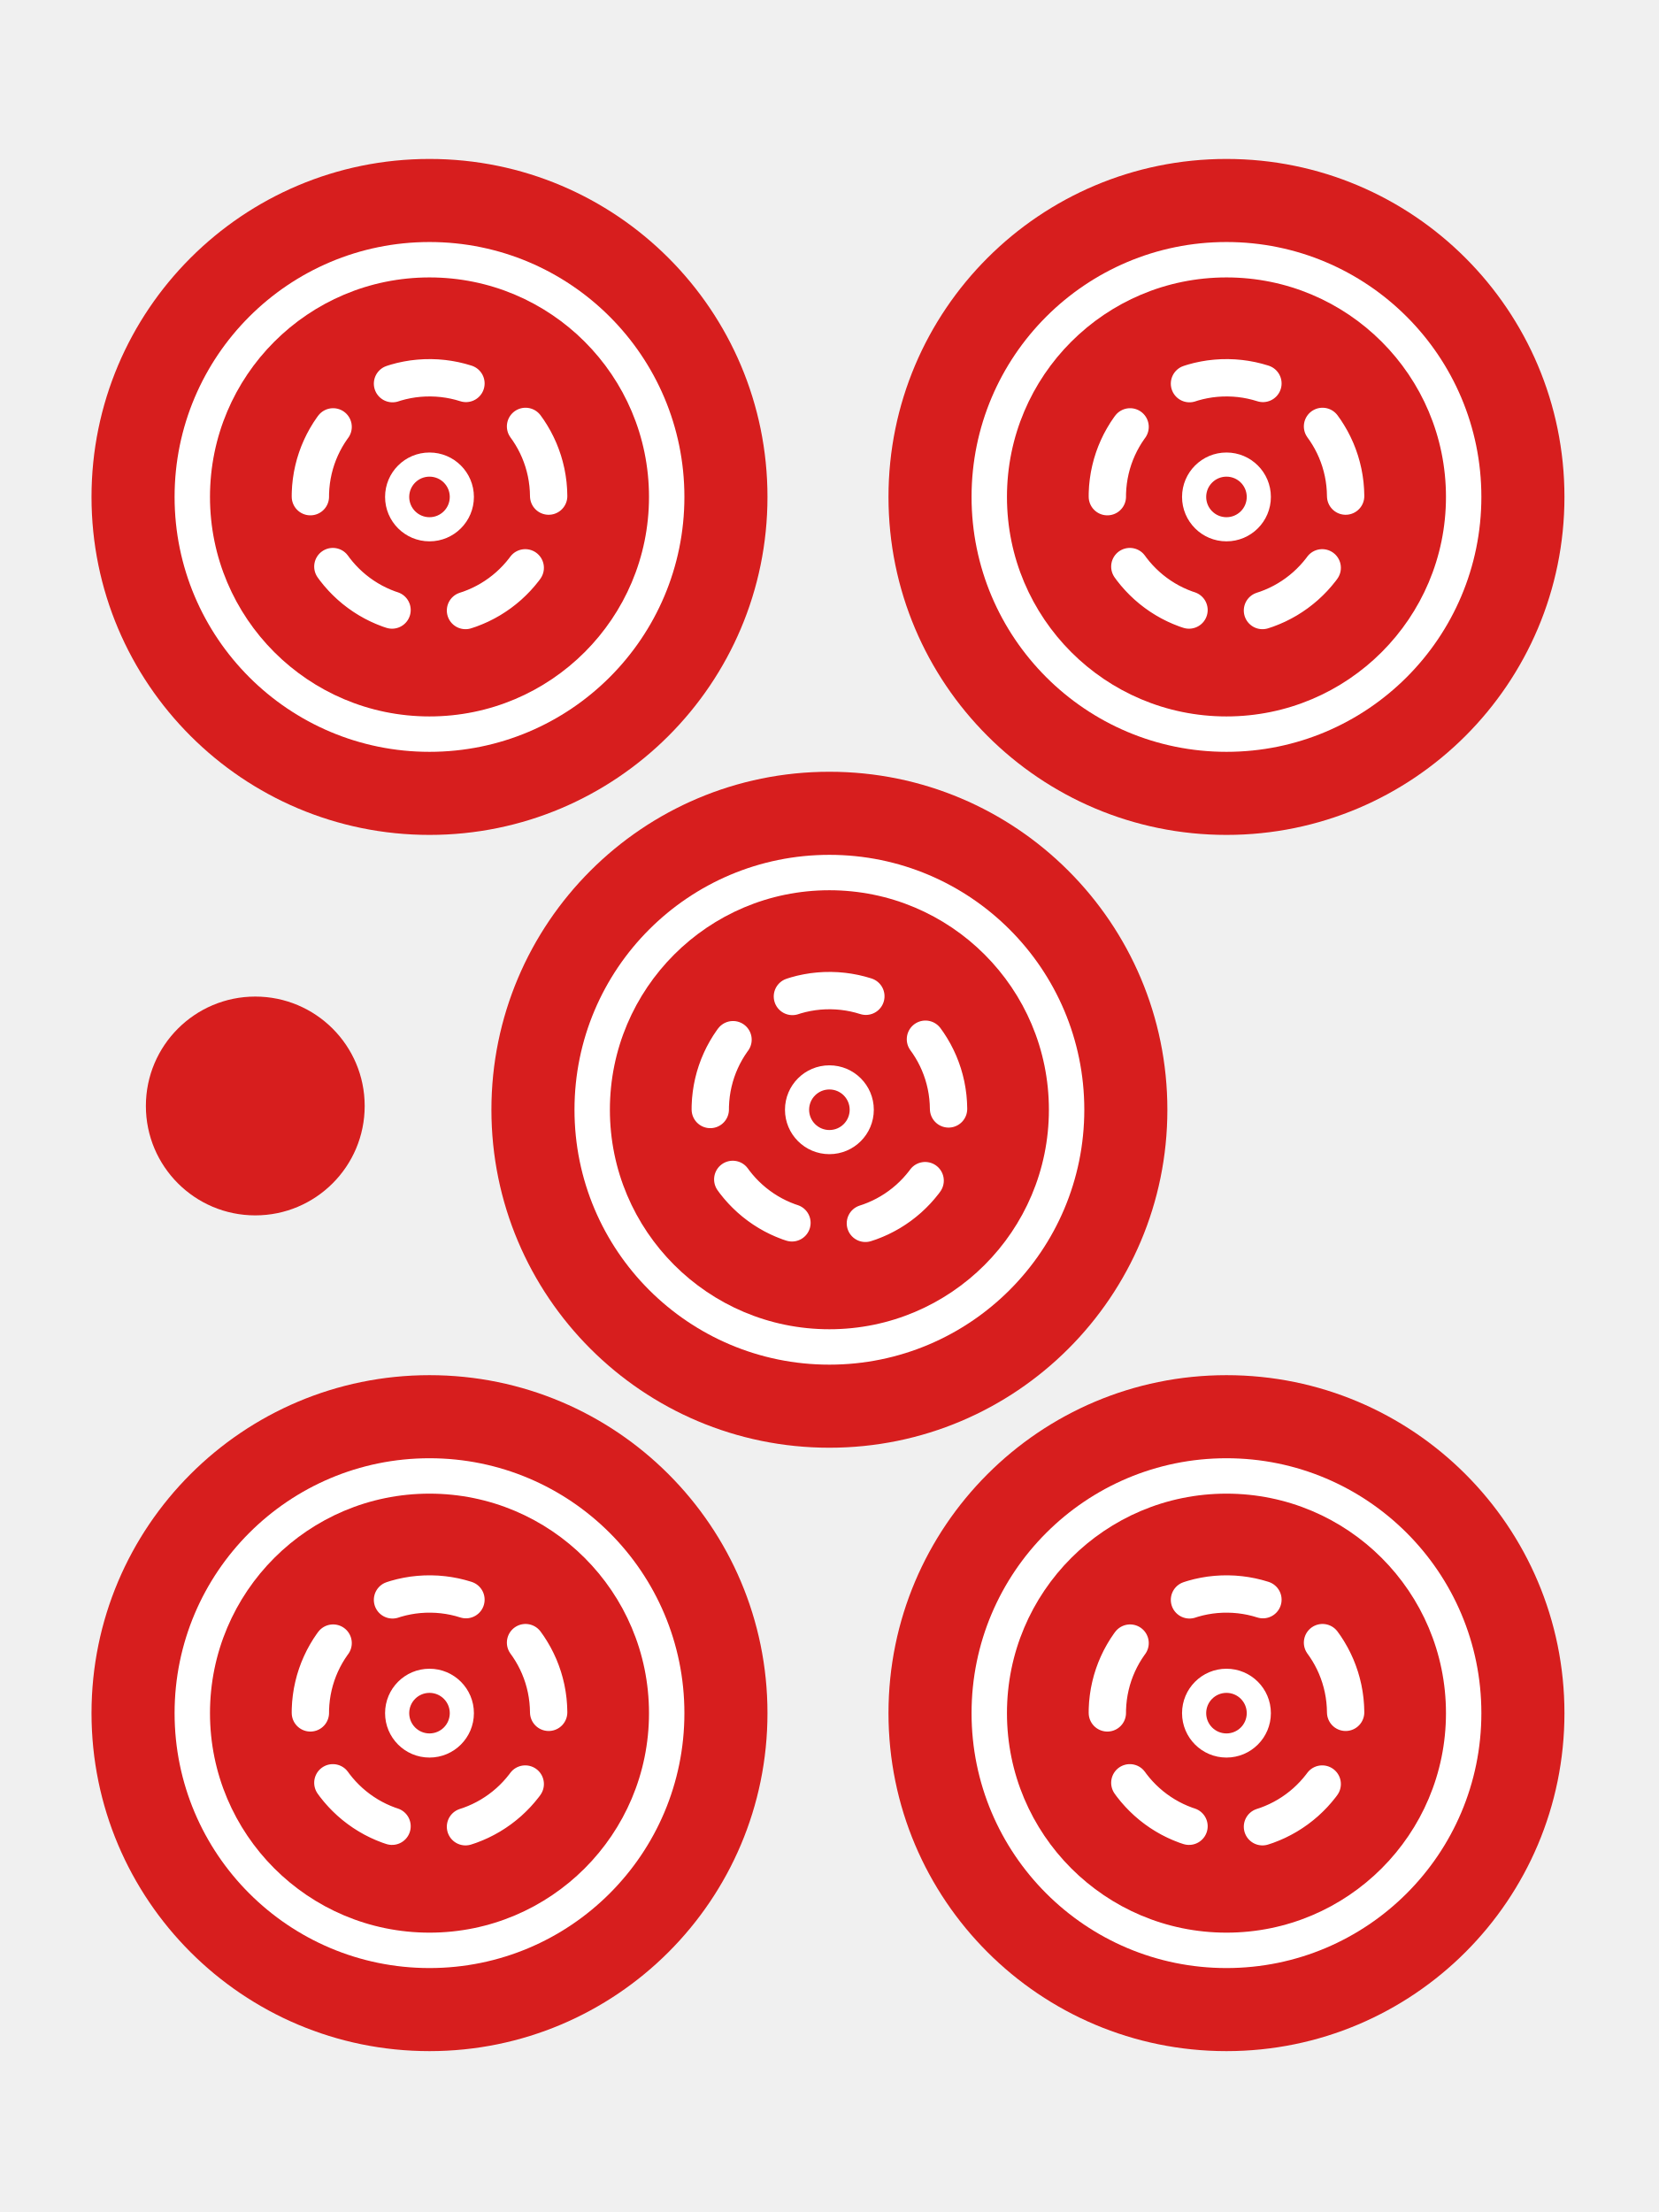
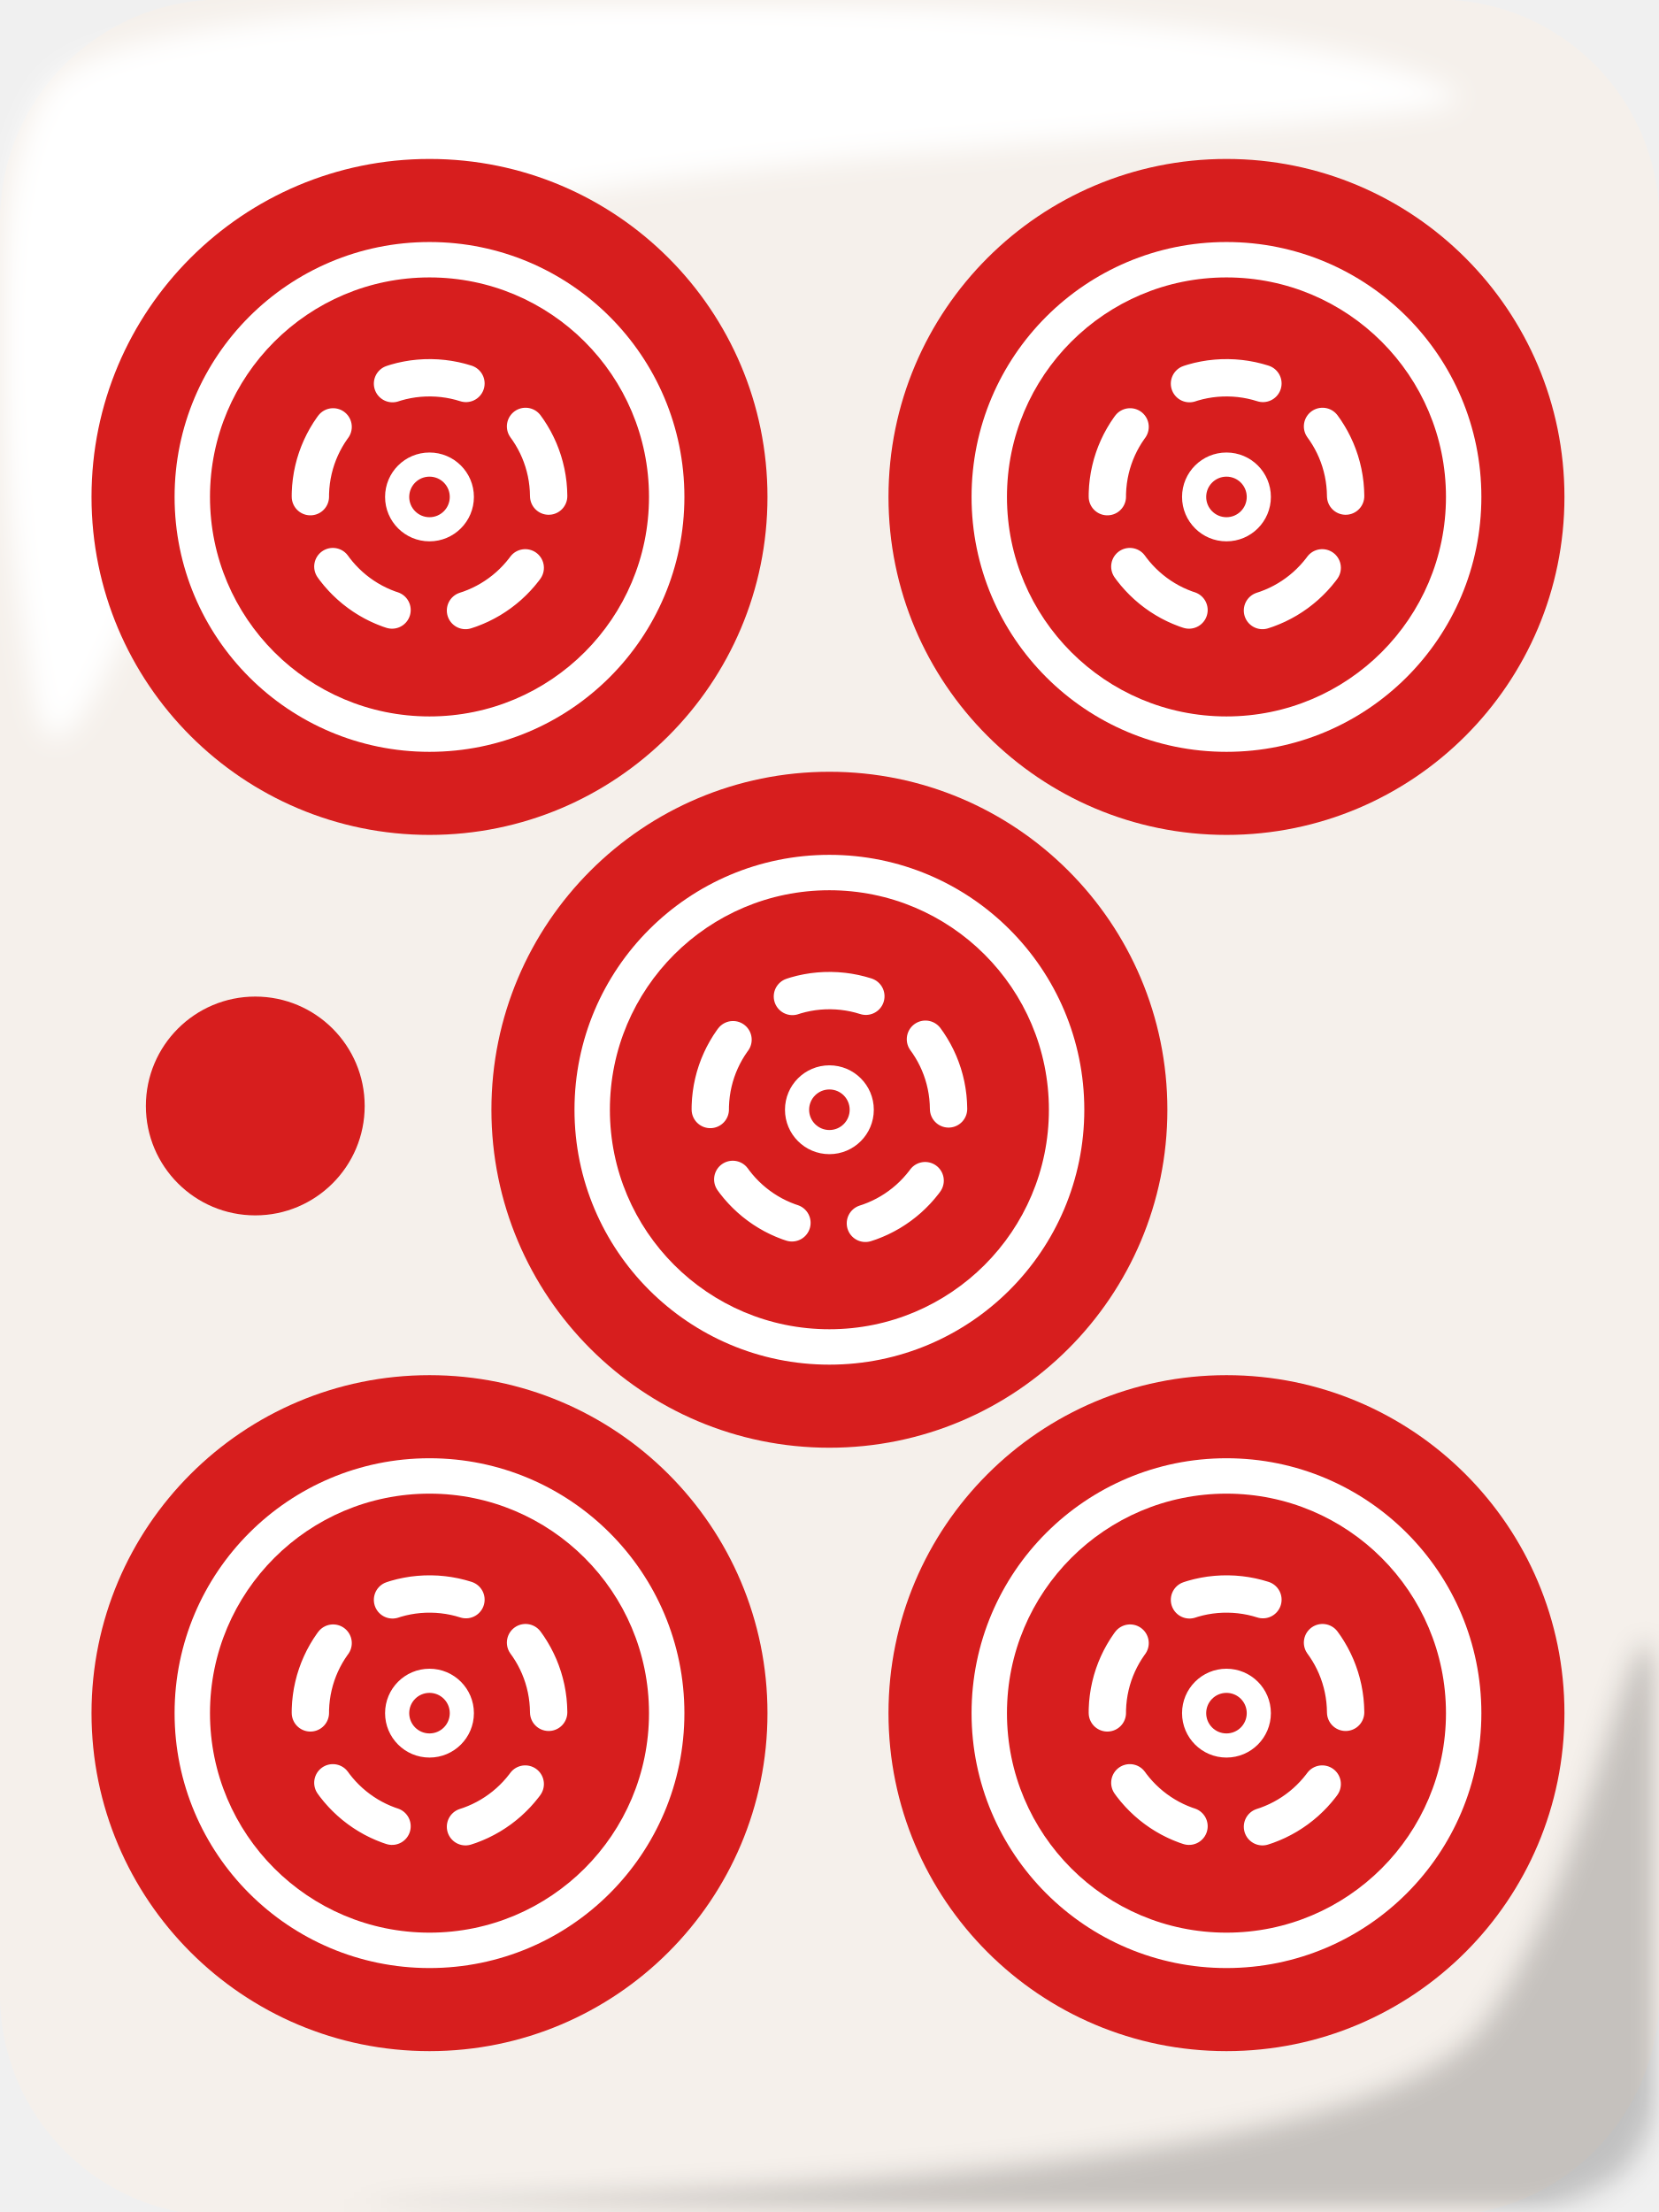
- <svg xmlns="http://www.w3.org/2000/svg" xmlns:ns1="http://www.openswatchbook.org/uri/2009/osb" width="300" height="400" viewBox="0 0 300 400" id="svg2" version="1.1">
+ <svg xmlns="http://www.w3.org/2000/svg" xmlns:ns1="http://www.openswatchbook.org/uri/2009/osb" width="300" height="400" viewBox="0 0 300 400">
+   <g id="layer1">
+     <path id="rect4164" fill="#f5f0eb" stroke="none" d="M 40 -0.079 L 260.059 -0.079 C 282.15 -0.079 300.059 17.83 300.059 39.921 L 300.059 360.699 C 300.059 382.791 282.15 400.699 260.059 400.699 L 40 400.699 C 17.909 400.699 0 382.791 0 360.699 L 0 39.921 C 0 17.83 17.909 -0.079 40 -0.079 Z" />
+     <filter id="filter1" x="0" y="0" width="300" height="400" filterUnits="userSpaceOnUse" primitiveUnits="userSpaceOnUse" color-interpolation-filters="sRGB">
+       <feGaussianBlur stdDeviation="2.51" />
+     </filter>
+     <path id="path4166" fill="#ffffff" fill-rule="evenodd" stroke="none" filter="url(#filter1)" d="M 5.75 123.96 C 1.059 94.745 -5.854 34.896 9.103 15.312 C 28.586 -7.759 234.691 -2.736 263.337 16.943 C 275.732 24.661 77.927 25.078 55.587 50.361 C 33.768 74.534 10.957 162.043 5.75 123.96 Z" />
+     <filter id="filter2" x="0" y="0" width="300" height="400" filterUnits="userSpaceOnUse" primitiveUnits="userSpaceOnUse" color-interpolation-filters="sRGB">
+       <feGaussianBlur stdDeviation="2.51" />
+     </filter>
+     <path id="path4221" fill="#000000" fill-opacity="0.196" fill-rule="evenodd" stroke="none" filter="url(#filter2)" d="M 300.202 300.507 C 303.529 309.821 310.451 368.961 294.884 391.134 C 274.607 417.254 75.448 407.592 63.329 401.066 C 52.255 395.749 241.933 401.007 268.18 366.199 C 289.774 336.198 294.681 284.021 300.202 300.507 Z" />
+   </g>
  <defs id="defs4">
    <linearGradient id="linearGradient10055" ns1:paint="solid">
      <stop style="stop-color:#000000;stop-opacity:1;" offset="0" id="stop10057" />
    </linearGradient>
    <marker orient="auto" refY="0" refX="0" id="Arrow1Lstart" style="overflow:visible">
      <path id="path4978" d="M 0,0 5,-5 -12.5,0 5,5 0,0 Z" style="fill:#000000;fill-opacity:1;fill-rule:evenodd;stroke:#ff5c00;stroke-width:1pt;stroke-opacity:1" transform="matrix(0.8,0,0,0.8,10,0)" />
    </marker>
    <clipPath clipPathUnits="userSpaceOnUse" id="clipPath4243">
      <circle style="opacity:1;fill:#000000;fill-opacity:0.297;fill-rule:nonzero;stroke:#000000;stroke-width:19.133;stroke-linecap:butt;stroke-linejoin:round;stroke-miterlimit:4;stroke-dasharray:none;stroke-dashoffset:0;stroke-opacity:1" id="circle4245" cx="-264.66" cy="-198.207" r="293.954" />
    </clipPath>
    <clipPath clipPathUnits="userSpaceOnUse" id="clipPath7847">
      <ellipse style="opacity:1;fill:#822600;fill-opacity:1;fill-rule:nonzero;stroke:none;stroke-width:12;stroke-linecap:round;stroke-linejoin:round;stroke-miterlimit:4;stroke-dasharray:none;stroke-dashoffset:0;stroke-opacity:1" id="ellipse7849" cx="394" cy="552.362" rx="349.495" ry="216" />
    </clipPath>
    <clipPath clipPathUnits="userSpaceOnUse" id="clipPath4243-1">
      <circle style="opacity:1;fill:#000000;fill-opacity:0.297;fill-rule:nonzero;stroke:#000000;stroke-width:19.133;stroke-linecap:butt;stroke-linejoin:round;stroke-miterlimit:4;stroke-dasharray:none;stroke-dashoffset:0;stroke-opacity:1" id="circle4245-4" cx="-264.66" cy="-198.207" r="293.954" />
    </clipPath>
    <clipPath clipPathUnits="userSpaceOnUse" id="clipPath7876">
      <circle style="opacity:1;fill:#000000;fill-opacity:0.297;fill-rule:nonzero;stroke:#000000;stroke-width:19.133;stroke-linecap:butt;stroke-linejoin:round;stroke-miterlimit:4;stroke-dasharray:none;stroke-dashoffset:0;stroke-opacity:1" id="circle7878" cx="-264.66" cy="-198.207" r="293.954" />
    </clipPath>
    <clipPath clipPathUnits="userSpaceOnUse" id="clipPath14693">
      <rect style="opacity:1;fill:#a53c3c;fill-opacity:1;fill-rule:nonzero;stroke:none;stroke-width:8;stroke-linecap:round;stroke-linejoin:round;stroke-miterlimit:4;stroke-dasharray:none;stroke-dashoffset:0;stroke-opacity:1" id="rect14695" width="131.784" height="168.821" x="-332.596" y="383.498" rx="1.255" ry="3.751" transform="matrix(0.9993908,-0.03489951,0.03489951,0.9993908,0,0)" />
    </clipPath>
    <clipPath clipPathUnits="userSpaceOnUse" id="clipPath14952">
      <ellipse style="opacity:1;fill:#a53c3c;fill-opacity:1;fill-rule:nonzero;stroke:none;stroke-width:7;stroke-linecap:round;stroke-linejoin:round;stroke-miterlimit:4;stroke-dasharray:none;stroke-dashoffset:0;stroke-opacity:1" id="ellipse14954" cx="-271.344" cy="647.256" rx="69.057" ry="116.911" transform="matrix(0.9993908,-0.03489951,0.03489951,0.9993908,0,0)" />
    </clipPath>
    <pattern y="0" x="0" height="6" width="6" patternUnits="userSpaceOnUse" id="EMFhbasepattern" />
  </defs>
  <g id="layer1" transform="translate(0,-652.3622)">
    <g id="g7942" transform="translate(4.6993944e-7,0.67748)">
      <g id="g7728" transform="matrix(1.022735,0,0,1.022735,288.325,245.0186)">
        <circle r="59.759" cy="485.489" cx="-205.976" id="circle7730" style="opacity:1;fill:#d71e1e;fill-opacity:1;fill-rule:nonzero;stroke:none;stroke-width:8;stroke-linecap:round;stroke-linejoin:round;stroke-miterlimit:4;stroke-dasharray:none;stroke-dashoffset:0;stroke-opacity:1" />
        <circle r="45.07" cy="485.489" cx="-205.976" id="circle7732" style="opacity:1;fill:#ffffff;fill-opacity:1;fill-rule:nonzero;stroke:none;stroke-width:8;stroke-linecap:round;stroke-linejoin:round;stroke-miterlimit:4;stroke-dasharray:none;stroke-dashoffset:0;stroke-opacity:1" />
        <circle r="38.811" cy="485.489" cx="-205.976" id="circle7734" style="opacity:1;fill:#d71e1e;fill-opacity:1;fill-rule:nonzero;stroke:none;stroke-width:8;stroke-linecap:round;stroke-linejoin:round;stroke-miterlimit:4;stroke-dasharray:none;stroke-dashoffset:0;stroke-opacity:1" />
        <path style="opacity:1;fill:none;fill-opacity:0.297;fill-rule:nonzero;stroke:#ffffff;stroke-width:6.6;stroke-linecap:round;stroke-linejoin:round;stroke-miterlimit:4;stroke-dasharray:13.201, 13.201;stroke-dashoffset:0;stroke-opacity:1" id="path7736" d="m -188.246,-484.058 a 21.069,21.069 0 0 1 -20.673,21.065 21.069,21.069 0 0 1 -21.45,-20.273 21.069,21.069 0 0 1 19.866,-21.827 21.069,21.069 0 0 1 22.197,19.452" transform="matrix(0.9999763,-0.00689127,-0.00689127,-0.9999763,0,0)" />
        <circle r="7.853" cy="485.489" cx="-205.976" id="circle7738" style="opacity:1;fill:#ffffff;fill-opacity:1;fill-rule:nonzero;stroke:none;stroke-width:8;stroke-linecap:round;stroke-linejoin:round;stroke-miterlimit:4;stroke-dasharray:none;stroke-dashoffset:0;stroke-opacity:1" />
        <circle r="3.586" cy="485.489" cx="-205.976" id="circle7740" style="opacity:1;fill:#d71e1e;fill-opacity:1;fill-rule:nonzero;stroke:none;stroke-width:8;stroke-linecap:round;stroke-linejoin:round;stroke-miterlimit:4;stroke-dasharray:none;stroke-dashoffset:0;stroke-opacity:1" />
      </g>
      <g transform="matrix(1.022735,0,0,1.022735,432.4431,245.0186)" id="g7784">
        <circle style="opacity:1;fill:#d71e1e;fill-opacity:1;fill-rule:nonzero;stroke:none;stroke-width:8;stroke-linecap:round;stroke-linejoin:round;stroke-miterlimit:4;stroke-dasharray:none;stroke-dashoffset:0;stroke-opacity:1" id="circle7786" cx="-205.976" cy="485.489" r="59.759" />
        <circle style="opacity:1;fill:#ffffff;fill-opacity:1;fill-rule:nonzero;stroke:none;stroke-width:8;stroke-linecap:round;stroke-linejoin:round;stroke-miterlimit:4;stroke-dasharray:none;stroke-dashoffset:0;stroke-opacity:1" id="circle7788" cx="-205.976" cy="485.489" r="45.07" />
        <circle style="opacity:1;fill:#d71e1e;fill-opacity:1;fill-rule:nonzero;stroke:none;stroke-width:8;stroke-linecap:round;stroke-linejoin:round;stroke-miterlimit:4;stroke-dasharray:none;stroke-dashoffset:0;stroke-opacity:1" id="circle7790" cx="-205.976" cy="485.489" r="38.811" />
        <path transform="matrix(0.9999763,-0.00689127,-0.00689127,-0.9999763,0,0)" d="m -188.246,-484.058 a 21.069,21.069 0 0 1 -20.673,21.065 21.069,21.069 0 0 1 -21.45,-20.273 21.069,21.069 0 0 1 19.866,-21.827 21.069,21.069 0 0 1 22.197,19.452" id="path7792" style="opacity:1;fill:none;fill-opacity:0.297;fill-rule:nonzero;stroke:#ffffff;stroke-width:6.6;stroke-linecap:round;stroke-linejoin:round;stroke-miterlimit:4;stroke-dasharray:13.201, 13.201;stroke-dashoffset:0;stroke-opacity:1" />
        <circle style="opacity:1;fill:#ffffff;fill-opacity:1;fill-rule:nonzero;stroke:none;stroke-width:8;stroke-linecap:round;stroke-linejoin:round;stroke-miterlimit:4;stroke-dasharray:none;stroke-dashoffset:0;stroke-opacity:1" id="circle7794" cx="-205.976" cy="485.489" r="7.853" />
        <circle style="opacity:1;fill:#d71e1e;fill-opacity:1;fill-rule:nonzero;stroke:none;stroke-width:8;stroke-linecap:round;stroke-linejoin:round;stroke-miterlimit:4;stroke-dasharray:none;stroke-dashoffset:0;stroke-opacity:1" id="circle7796" cx="-205.976" cy="485.489" r="3.586" />
      </g>
      <g transform="matrix(1.022735,0,0,1.022735,288.325,464.9497)" id="g7798">
        <circle style="opacity:1;fill:#d71e1e;fill-opacity:1;fill-rule:nonzero;stroke:none;stroke-width:8;stroke-linecap:round;stroke-linejoin:round;stroke-miterlimit:4;stroke-dasharray:none;stroke-dashoffset:0;stroke-opacity:1" id="circle7800" cx="-205.976" cy="485.489" r="59.759" />
        <circle style="opacity:1;fill:#ffffff;fill-opacity:1;fill-rule:nonzero;stroke:none;stroke-width:8;stroke-linecap:round;stroke-linejoin:round;stroke-miterlimit:4;stroke-dasharray:none;stroke-dashoffset:0;stroke-opacity:1" id="circle7802" cx="-205.976" cy="485.489" r="45.07" />
        <circle style="opacity:1;fill:#d71e1e;fill-opacity:1;fill-rule:nonzero;stroke:none;stroke-width:8;stroke-linecap:round;stroke-linejoin:round;stroke-miterlimit:4;stroke-dasharray:none;stroke-dashoffset:0;stroke-opacity:1" id="circle7804" cx="-205.976" cy="485.489" r="38.811" />
        <path transform="matrix(0.9999763,-0.00689127,-0.00689127,-0.9999763,0,0)" d="m -188.246,-484.058 a 21.069,21.069 0 0 1 -20.673,21.065 21.069,21.069 0 0 1 -21.45,-20.273 21.069,21.069 0 0 1 19.866,-21.827 21.069,21.069 0 0 1 22.197,19.452" id="path7806" style="opacity:1;fill:none;fill-opacity:0.297;fill-rule:nonzero;stroke:#ffffff;stroke-width:6.6;stroke-linecap:round;stroke-linejoin:round;stroke-miterlimit:4;stroke-dasharray:13.201, 13.201;stroke-dashoffset:0;stroke-opacity:1" />
        <circle style="opacity:1;fill:#ffffff;fill-opacity:1;fill-rule:nonzero;stroke:none;stroke-width:8;stroke-linecap:round;stroke-linejoin:round;stroke-miterlimit:4;stroke-dasharray:none;stroke-dashoffset:0;stroke-opacity:1" id="circle7808" cx="-205.976" cy="485.489" r="7.853" />
        <circle style="opacity:1;fill:#d71e1e;fill-opacity:1;fill-rule:nonzero;stroke:none;stroke-width:8;stroke-linecap:round;stroke-linejoin:round;stroke-miterlimit:4;stroke-dasharray:none;stroke-dashoffset:0;stroke-opacity:1" id="circle7810" cx="-205.976" cy="485.489" r="3.586" />
      </g>
      <g id="g7812" transform="matrix(1.022735,0,0,1.022735,432.4431,464.9497)">
        <circle r="59.759" cy="485.489" cx="-205.976" id="circle7814" style="opacity:1;fill:#d71e1e;fill-opacity:1;fill-rule:nonzero;stroke:none;stroke-width:8;stroke-linecap:round;stroke-linejoin:round;stroke-miterlimit:4;stroke-dasharray:none;stroke-dashoffset:0;stroke-opacity:1" />
        <circle r="45.07" cy="485.489" cx="-205.976" id="circle7816" style="opacity:1;fill:#ffffff;fill-opacity:1;fill-rule:nonzero;stroke:none;stroke-width:8;stroke-linecap:round;stroke-linejoin:round;stroke-miterlimit:4;stroke-dasharray:none;stroke-dashoffset:0;stroke-opacity:1" />
        <circle r="38.811" cy="485.489" cx="-205.976" id="circle7818" style="opacity:1;fill:#d71e1e;fill-opacity:1;fill-rule:nonzero;stroke:none;stroke-width:8;stroke-linecap:round;stroke-linejoin:round;stroke-miterlimit:4;stroke-dasharray:none;stroke-dashoffset:0;stroke-opacity:1" />
        <path style="opacity:1;fill:none;fill-opacity:0.297;fill-rule:nonzero;stroke:#ffffff;stroke-width:6.6;stroke-linecap:round;stroke-linejoin:round;stroke-miterlimit:4;stroke-dasharray:13.201, 13.201;stroke-dashoffset:0;stroke-opacity:1" id="path7820" d="m -188.246,-484.058 a 21.069,21.069 0 0 1 -20.673,21.065 21.069,21.069 0 0 1 -21.45,-20.273 21.069,21.069 0 0 1 19.866,-21.827 21.069,21.069 0 0 1 22.197,19.452" transform="matrix(0.9999763,-0.00689127,-0.00689127,-0.9999763,0,0)" />
        <circle r="7.853" cy="485.489" cx="-205.976" id="circle7822" style="opacity:1;fill:#ffffff;fill-opacity:1;fill-rule:nonzero;stroke:none;stroke-width:8;stroke-linecap:round;stroke-linejoin:round;stroke-miterlimit:4;stroke-dasharray:none;stroke-dashoffset:0;stroke-opacity:1" />
        <circle r="3.586" cy="485.489" cx="-205.976" id="circle7824" style="opacity:1;fill:#d71e1e;fill-opacity:1;fill-rule:nonzero;stroke:none;stroke-width:8;stroke-linecap:round;stroke-linejoin:round;stroke-miterlimit:4;stroke-dasharray:none;stroke-dashoffset:0;stroke-opacity:1" />
      </g>
      <g transform="matrix(1.022735,0,0,1.022735,360.6396,355.8352)" id="g7826">
        <circle style="opacity:1;fill:#d71e1e;fill-opacity:1;fill-rule:nonzero;stroke:none;stroke-width:8;stroke-linecap:round;stroke-linejoin:round;stroke-miterlimit:4;stroke-dasharray:none;stroke-dashoffset:0;stroke-opacity:1" id="circle7828" cx="-205.976" cy="485.489" r="59.759" />
        <circle style="opacity:1;fill:#ffffff;fill-opacity:1;fill-rule:nonzero;stroke:none;stroke-width:8;stroke-linecap:round;stroke-linejoin:round;stroke-miterlimit:4;stroke-dasharray:none;stroke-dashoffset:0;stroke-opacity:1" id="circle7830" cx="-205.976" cy="485.489" r="45.07" />
        <circle style="opacity:1;fill:#d71e1e;fill-opacity:1;fill-rule:nonzero;stroke:none;stroke-width:8;stroke-linecap:round;stroke-linejoin:round;stroke-miterlimit:4;stroke-dasharray:none;stroke-dashoffset:0;stroke-opacity:1" id="circle7832" cx="-205.976" cy="485.489" r="38.811" />
        <path transform="matrix(0.9999763,-0.00689127,-0.00689127,-0.9999763,0,0)" d="m -188.246,-484.058 a 21.069,21.069 0 0 1 -20.673,21.065 21.069,21.069 0 0 1 -21.45,-20.273 21.069,21.069 0 0 1 19.866,-21.827 21.069,21.069 0 0 1 22.197,19.452" id="path7834" style="opacity:1;fill:none;fill-opacity:0.297;fill-rule:nonzero;stroke:#ffffff;stroke-width:6.6;stroke-linecap:round;stroke-linejoin:round;stroke-miterlimit:4;stroke-dasharray:13.201, 13.201;stroke-dashoffset:0;stroke-opacity:1" />
        <circle style="opacity:1;fill:#ffffff;fill-opacity:1;fill-rule:nonzero;stroke:none;stroke-width:8;stroke-linecap:round;stroke-linejoin:round;stroke-miterlimit:4;stroke-dasharray:none;stroke-dashoffset:0;stroke-opacity:1" id="circle7836" cx="-205.976" cy="485.489" r="7.853" />
        <circle style="opacity:1;fill:#d71e1e;fill-opacity:1;fill-rule:nonzero;stroke:none;stroke-width:8;stroke-linecap:round;stroke-linejoin:round;stroke-miterlimit:4;stroke-dasharray:none;stroke-dashoffset:0;stroke-opacity:1" id="circle7838" cx="-205.976" cy="485.489" r="3.586" />
      </g>
    </g>
    <circle style="opacity:1;fill:#d71e1e;fill-opacity:1;fill-rule:nonzero;stroke:none;stroke-width:10;stroke-linecap:butt;stroke-linejoin:round;stroke-miterlimit:4;stroke-dasharray:none;stroke-dashoffset:0;stroke-opacity:1" id="path4178" cx="46.163" cy="852.358" r="19.783" />
  </g>
</svg>
